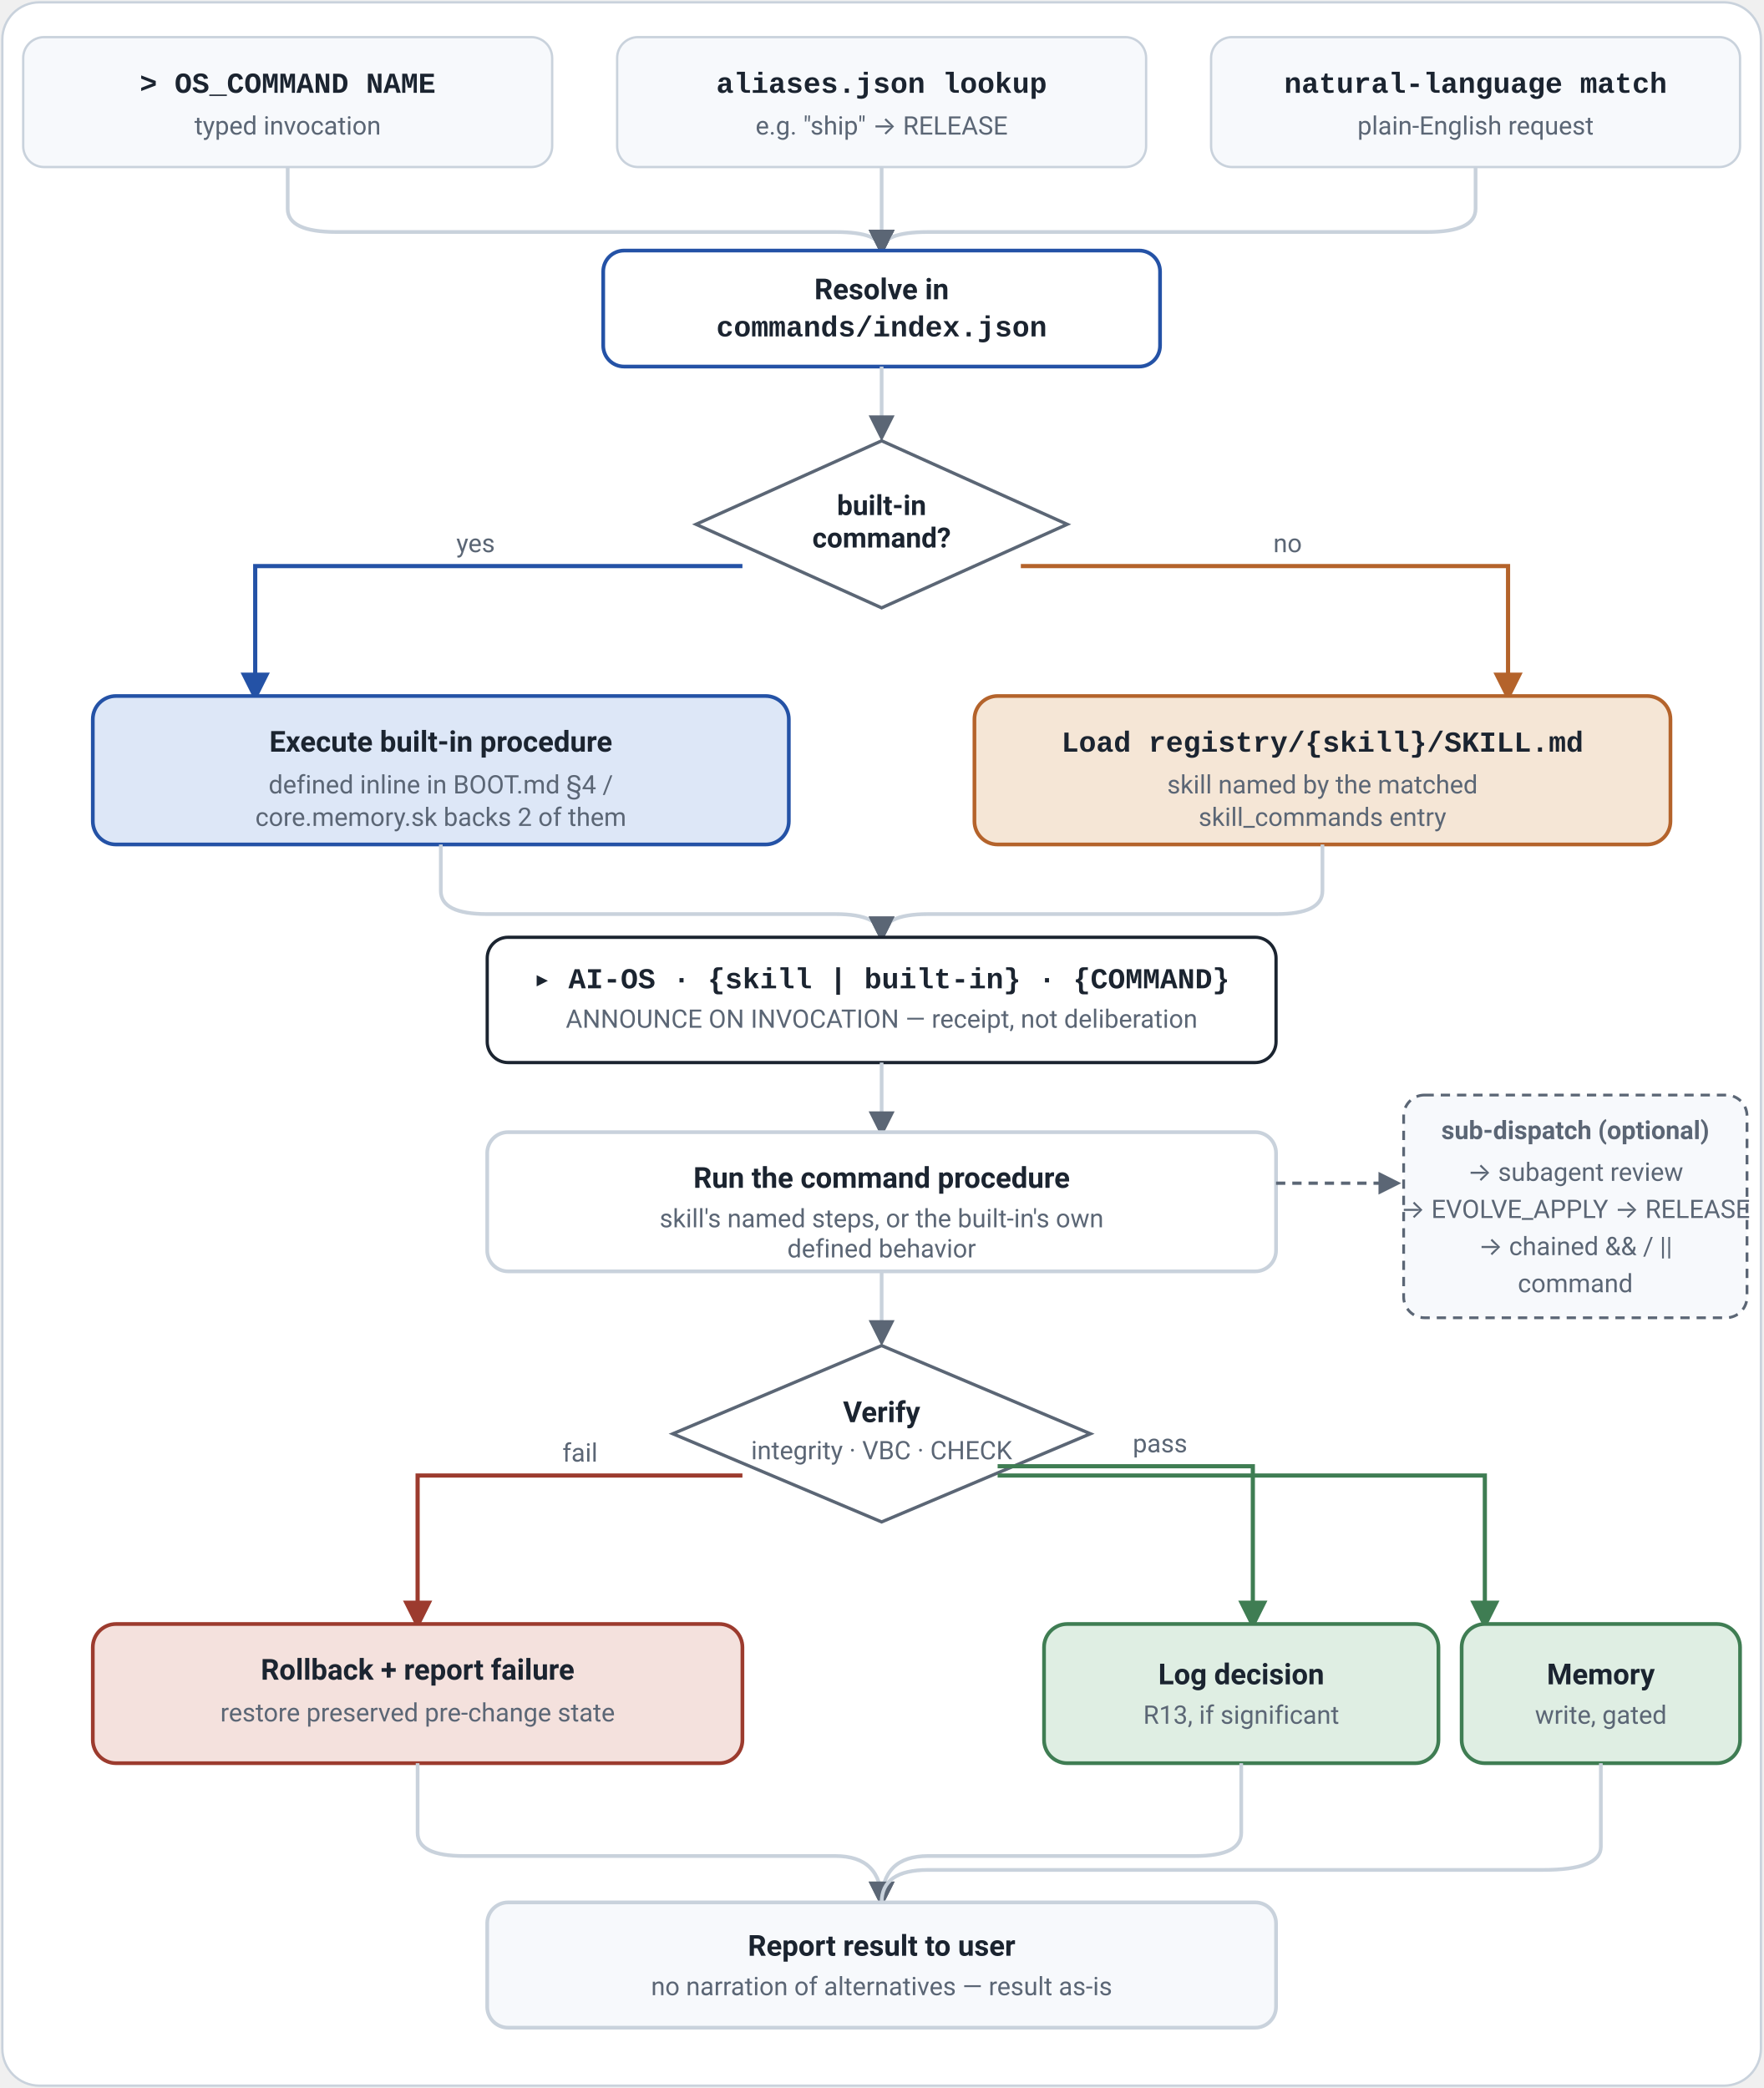
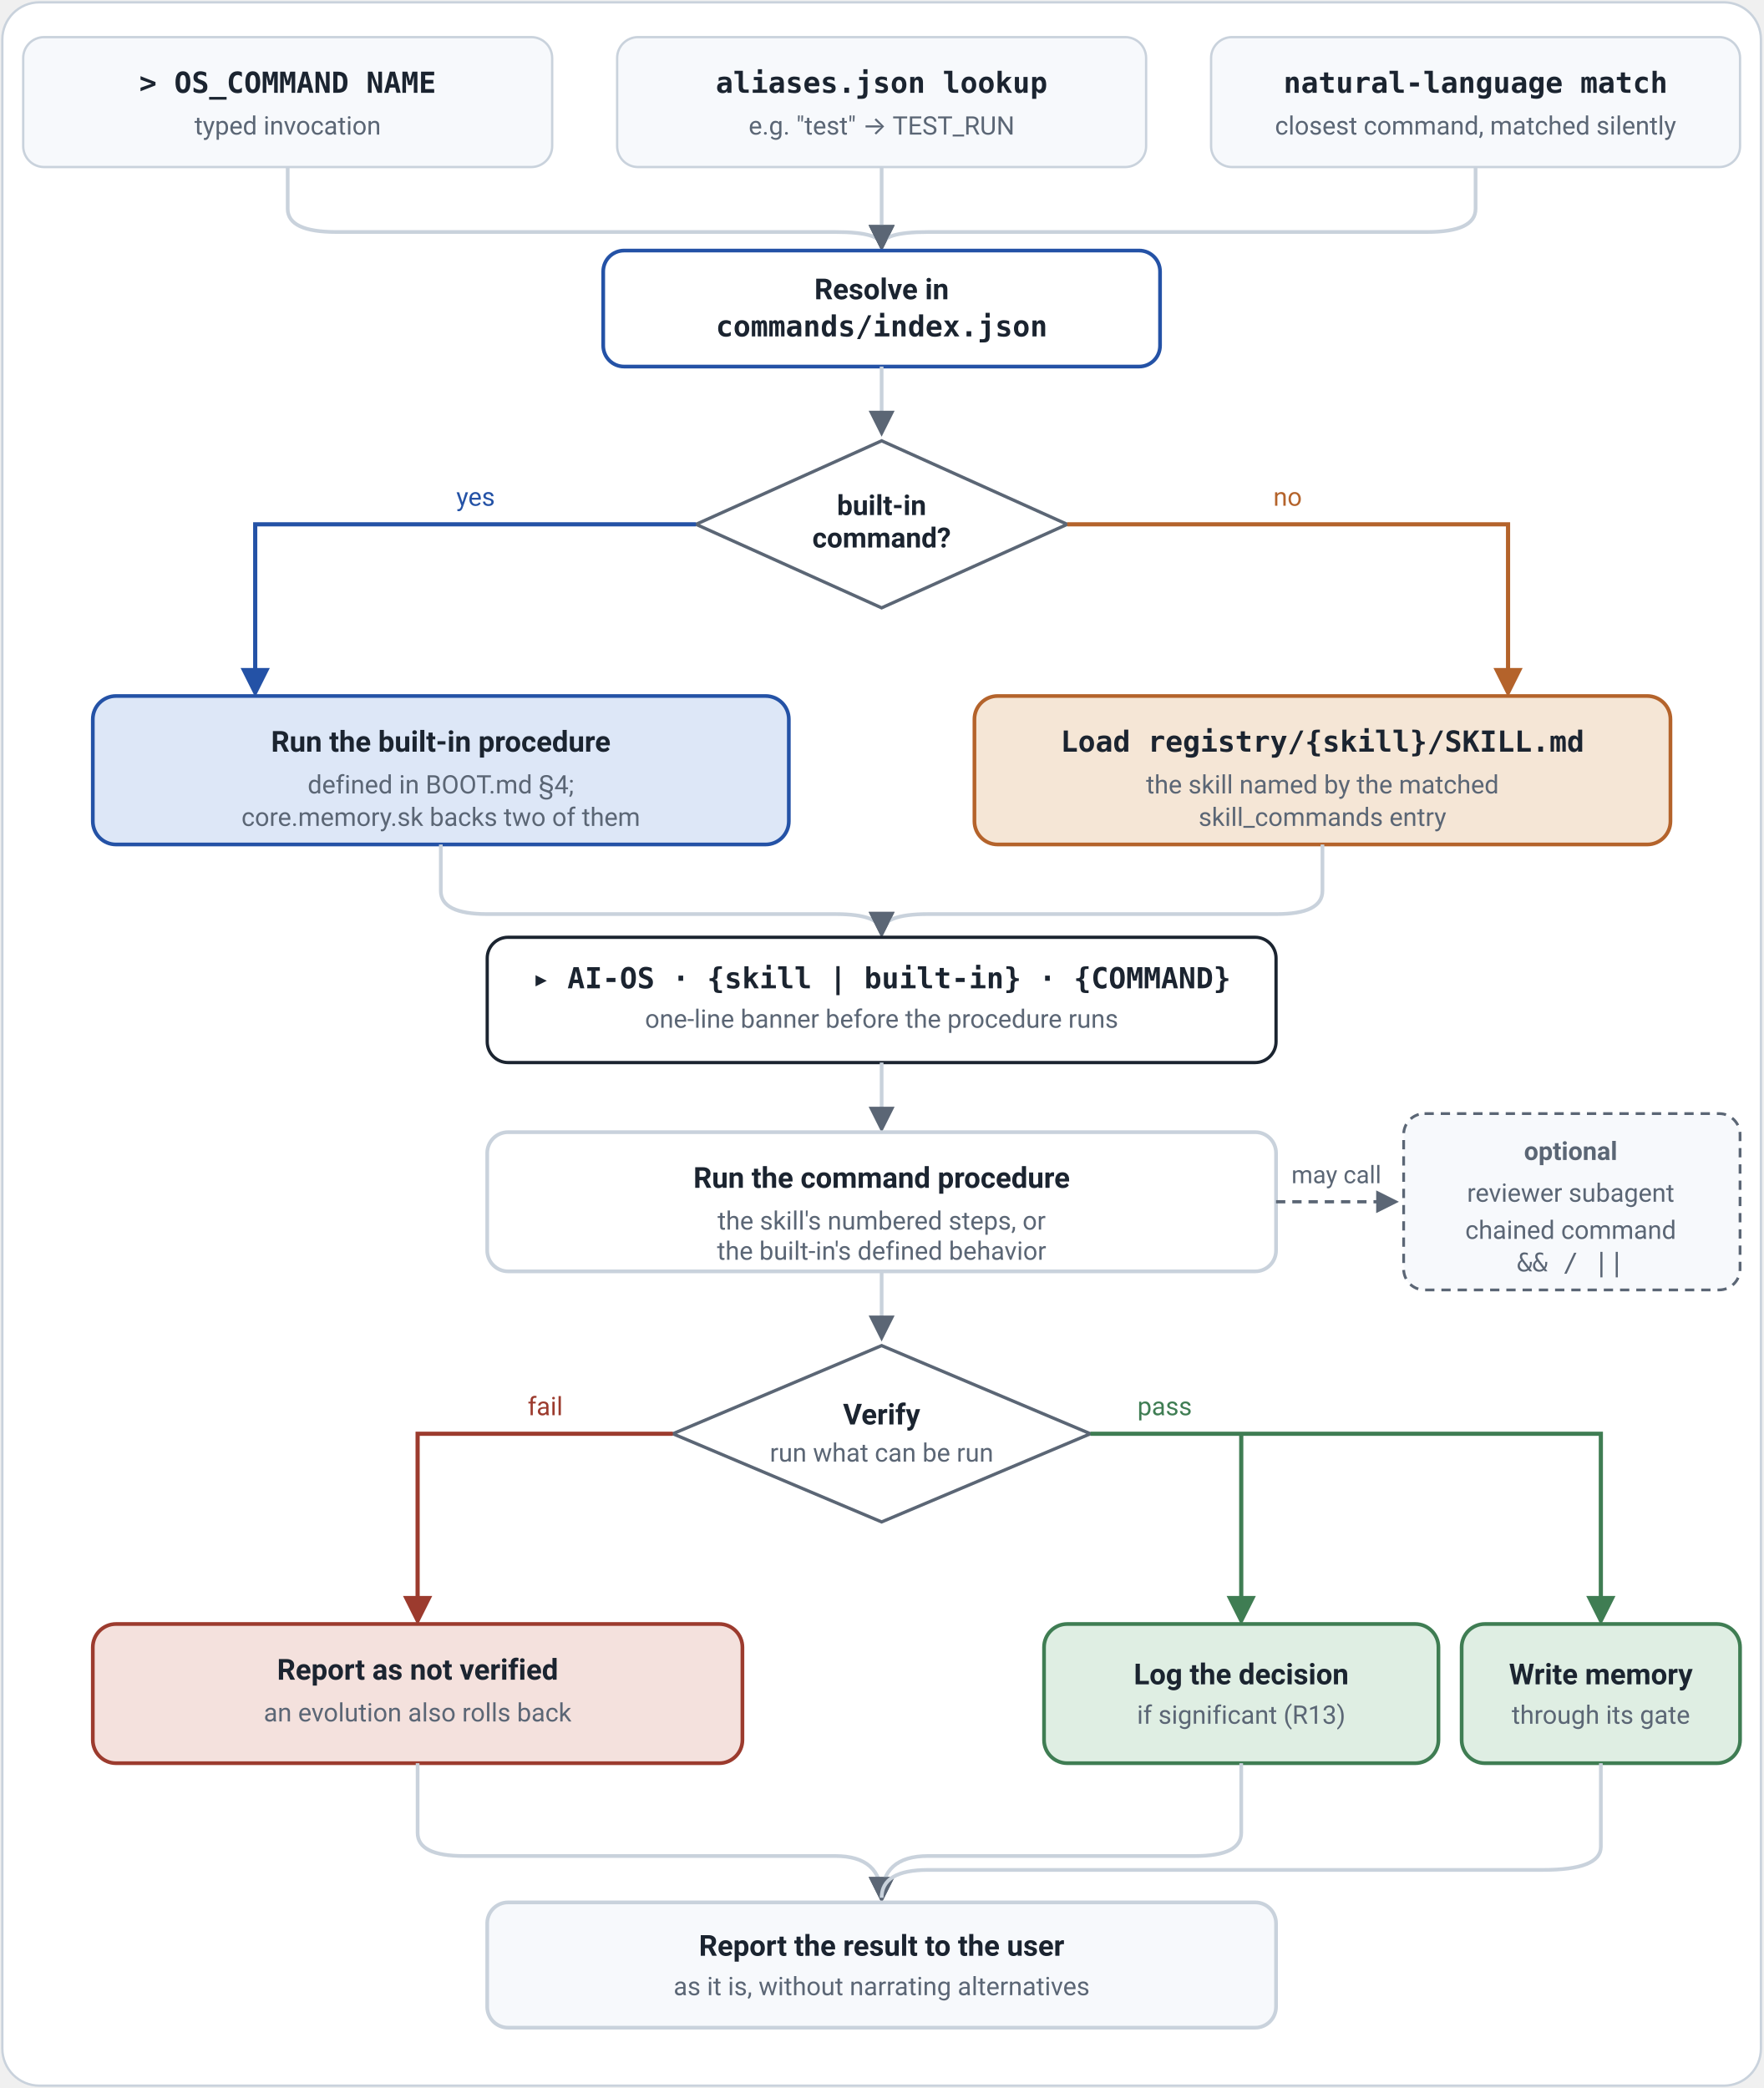
- <svg xmlns="http://www.w3.org/2000/svg" viewBox="0 0 760 900" role="img" aria-label="Flowchart: a command enters via typed OS_COMMAND, an alias, or a natural-language match; all three resolve against commands/index.json; the resolved entry branches into a built-in procedure or a skill command that loads its registry SKILL.md; both paths emit an ANNOUNCE banner, then execute, optionally dispatching a sub-command or subagent; the result is verified, and on pass logs a decision and writes memory, or on fail rolls back -- both ending in a report to the user.">
+ <svg xmlns="http://www.w3.org/2000/svg" viewBox="0 0 760 900" role="img" font-family="ui-sans-serif, system-ui, -apple-system, 'Segoe UI', Roboto, sans-serif" font-size="12" fill="#1B2430" aria-label="Command invocation flow. A command arrives typed as OS_COMMAND, through an alias, or as a plain-English request matched to the closest command; all three resolve against commands/index.json. A built-in runs its procedure from BOOT.md; any other command loads its registry SKILL.md. Both print the one-line AI-OS banner, then run the procedure, optionally dispatching a reviewer subagent or a chained command. The result is verified: on pass a significant decision is logged and memory is written through its gate; on fail the result is reported as not verified, and an evolution is rolled back. Both end in a report to the user.">
  <defs>
    <marker id="arrow" viewBox="0 0 10 10" refX="8" refY="5" markerWidth="7" markerHeight="7" orient="auto-start-reverse">
      <path d="M0,0 L10,5 L0,10 z" fill="#5B6675" />
    </marker>
    <marker id="arrowKernel" viewBox="0 0 10 10" refX="8" refY="5" markerWidth="7" markerHeight="7" orient="auto-start-reverse">
      <path d="M0,0 L10,5 L0,10 z" fill="#2452A6" />
    </marker>
    <marker id="arrowUser" viewBox="0 0 10 10" refX="8" refY="5" markerWidth="7" markerHeight="7" orient="auto-start-reverse">
      <path d="M0,0 L10,5 L0,10 z" fill="#B4632B" />
    </marker>
    <marker id="arrowPass" viewBox="0 0 10 10" refX="8" refY="5" markerWidth="7" markerHeight="7" orient="auto-start-reverse">
      <path d="M0,0 L10,5 L0,10 z" fill="#3F7D53" />
    </marker>
    <marker id="arrowFail" viewBox="0 0 10 10" refX="8" refY="5" markerWidth="7" markerHeight="7" orient="auto-start-reverse">
      <path d="M0,0 L10,5 L0,10 z" fill="#9C3B2E" />
    </marker>
  </defs>
-   <style>
-     text{ font-family: ui-sans-serif, system-ui, -apple-system, "Segoe UI", Roboto, sans-serif; fill:#1B2430; }
-     .mono{ font-family: ui-monospace, "SFMono-Regular", Consolas, "Liberation Mono", monospace; }
-     .cap{ fill:#5B6675; font-size:11px; }
-     .lbl{ fill:#5B6675; font-size:11px; }
-   </style>
  <rect x="1" y="1" width="758" height="898" rx="16" fill="#FFFFFF" stroke="#C9D2DC" />
-   <g>
-     <rect x="10" y="16" width="228" height="56" rx="9" fill="#F7F9FC" stroke="#C9D2DC" />
-     <text x="124" y="40" text-anchor="middle" class="mono" font-size="12.5" font-weight="600">&gt; OS_COMMAND NAME</text>
-     <text x="124" y="58" text-anchor="middle" class="cap">typed invocation</text>
-     <rect x="266" y="16" width="228" height="56" rx="9" fill="#F7F9FC" stroke="#C9D2DC" />
-     <text x="380" y="40" text-anchor="middle" class="mono" font-size="12.5" font-weight="600">aliases.json lookup</text>
-     <text x="380" y="58" text-anchor="middle" class="cap">e.g. "ship" → RELEASE</text>
-     <rect x="522" y="16" width="228" height="56" rx="9" fill="#F7F9FC" stroke="#C9D2DC" />
-     <text x="636" y="40" text-anchor="middle" class="mono" font-size="12.5" font-weight="600">natural-language match</text>
-     <text x="636" y="58" text-anchor="middle" class="cap">plain-English request</text>
+   <g fill="#F7F9FC" stroke="#C9D2DC">
+     <rect x="10" y="16" width="228" height="56" rx="9" />
+     <rect x="266" y="16" width="228" height="56" rx="9" />
+     <rect x="522" y="16" width="228" height="56" rx="9" />
+   </g>
+   <g text-anchor="middle" font-size="12.5" font-weight="600" font-family="ui-monospace, Consolas, monospace">
+     <text x="124" y="40">&gt; OS_COMMAND NAME</text>
+     <text x="380" y="40">aliases.json lookup</text>
+     <text x="636" y="40">natural-language match</text>
+   </g>
+   <g text-anchor="middle" font-size="11" fill="#5B6675">
+     <text x="124" y="58">typed invocation</text>
+     <text x="380" y="58">e.g. "test" → TEST_RUN</text>
+     <text x="636" y="58">closest command, matched silently</text>
  </g>
  <g stroke="#C9D2DC" stroke-width="1.6" fill="none" marker-end="url(#arrow)">
-     <path d="M124,72 L124,90 Q124,100 145,100 L360,100 Q380,100 380,108" />
-     <path d="M380,72 L380,108" />
-     <path d="M636,72 L636,90 Q636,100 615,100 L400,100 Q380,100 380,108" />
+     <path d="M124,72 L124,90 Q124,100 145,100 L360,100 Q380,100 380,106" />
+     <path d="M380,72 L380,106" />
+     <path d="M636,72 L636,90 Q636,100 615,100 L400,100 Q380,100 380,106" />
  </g>
  <rect x="260" y="108" width="240" height="50" rx="9" fill="#FFFFFF" stroke="#2452A6" stroke-width="1.6" />
  <text x="380" y="129" text-anchor="middle" font-size="12.5" font-weight="600">Resolve in</text>
-   <text x="380" y="145" text-anchor="middle" class="mono" font-size="12.5" font-weight="600">commands/index.json</text>
-   <path d="M380,158 L380,188" stroke="#C9D2DC" stroke-width="1.6" fill="none" marker-end="url(#arrow)" />
+   <text x="380" y="145" text-anchor="middle" font-size="12.5" font-weight="600" font-family="ui-monospace, Consolas, monospace">commands/index.json</text>
+   <path d="M380,158 L380,186" stroke="#C9D2DC" stroke-width="1.6" fill="none" marker-end="url(#arrow)" />
  <polygon points="380,190 460,226 380,262 300,226" fill="#FFFFFF" stroke="#5B6675" stroke-width="1.4" />
-   <text x="380" y="222" text-anchor="middle" font-size="12" font-weight="600">built-in</text>
-   <text x="380" y="236" text-anchor="middle" font-size="12" font-weight="600">command?</text>
-   <path d="M320,244 L110,244 L110,300" stroke="#2452A6" stroke-width="1.8" fill="none" marker-end="url(#arrowKernel)" />
-   <text x="205" y="238" text-anchor="middle" class="lbl" fill="#2452A6">yes</text>
-   <path d="M440,244 L650,244 L650,300" stroke="#B4632B" stroke-width="1.8" fill="none" marker-end="url(#arrowUser)" />
-   <text x="555" y="238" text-anchor="middle" class="lbl" fill="#B4632B">no</text>
+   <text x="380" y="222" text-anchor="middle" font-weight="600">built-in</text>
+   <text x="380" y="236" text-anchor="middle" font-weight="600">command?</text>
+   <path d="M300,226 L110,226 L110,298" stroke="#2452A6" stroke-width="1.8" fill="none" marker-end="url(#arrowKernel)" />
+   <text x="205" y="218" text-anchor="middle" font-size="11" fill="#2452A6">yes</text>
+   <path d="M460,226 L650,226 L650,298" stroke="#B4632B" stroke-width="1.8" fill="none" marker-end="url(#arrowUser)" />
+   <text x="555" y="218" text-anchor="middle" font-size="11" fill="#B4632B">no</text>
  <rect x="40" y="300" width="300" height="64" rx="10" fill="#DDE7F7" stroke="#2452A6" stroke-width="1.6" />
-   <text x="190" y="324" text-anchor="middle" font-size="12.5" font-weight="600">Execute built-in procedure</text>
-   <text x="190" y="342" text-anchor="middle" class="lbl">defined inline in BOOT.md §4 /</text>
-   <text x="190" y="356" text-anchor="middle" class="lbl">core.memory.sk backs 2 of them</text>
+   <text x="190" y="324" text-anchor="middle" font-size="12.5" font-weight="600">Run the built-in procedure</text>
+   <text x="190" y="342" text-anchor="middle" font-size="11" fill="#5B6675">defined in BOOT.md §4;</text>
+   <text x="190" y="356" text-anchor="middle" font-size="11" fill="#5B6675">core.memory.sk backs two of them</text>
  <rect x="420" y="300" width="300" height="64" rx="10" fill="#F5E6D6" stroke="#B4632B" stroke-width="1.6" />
-   <text x="570" y="324" text-anchor="middle" class="mono" font-size="12.5" font-weight="600">Load registry/{skill}/SKILL.md</text>
-   <text x="570" y="342" text-anchor="middle" class="lbl">skill named by the matched</text>
-   <text x="570" y="356" text-anchor="middle" class="lbl">skill_commands entry</text>
-   <path d="M190,364 L190,384 Q190,394 210,394 L360,394 Q380,394 380,404" stroke="#C9D2DC" stroke-width="1.6" fill="none" marker-end="url(#arrow)" />
-   <path d="M570,364 L570,384 Q570,394 550,394 L400,394 Q380,394 380,404" stroke="#C9D2DC" stroke-width="1.6" fill="none" marker-end="url(#arrow)" />
+   <text x="570" y="324" text-anchor="middle" font-size="12.5" font-weight="600" font-family="ui-monospace, Consolas, monospace">Load registry/{skill}/SKILL.md</text>
+   <text x="570" y="342" text-anchor="middle" font-size="11" fill="#5B6675">the skill named by the matched</text>
+   <text x="570" y="356" text-anchor="middle" font-size="11" fill="#5B6675">skill_commands entry</text>
+   <g stroke="#C9D2DC" stroke-width="1.6" fill="none" marker-end="url(#arrow)">
+     <path d="M190,364 L190,384 Q190,394 210,394 L360,394 Q380,394 380,402" />
+     <path d="M570,364 L570,384 Q570,394 550,394 L400,394 Q380,394 380,402" />
+   </g>
  <rect x="210" y="404" width="340" height="54" rx="9" fill="#FFFFFF" stroke="#1B2430" stroke-width="1.4" />
-   <text x="380" y="426" text-anchor="middle" class="mono" font-size="12.5" font-weight="700">▸ AI-OS · {skill | built-in} · {COMMAND}</text>
-   <text x="380" y="443" text-anchor="middle" class="lbl">ANNOUNCE ON INVOCATION — receipt, not deliberation</text>
-   <path d="M380,458 L380,488" stroke="#C9D2DC" stroke-width="1.6" fill="none" marker-end="url(#arrow)" />
+   <text x="380" y="426" text-anchor="middle" font-size="12.5" font-weight="700" font-family="ui-monospace, Consolas, monospace">▸ AI-OS · {skill | built-in} · {COMMAND}</text>
+   <text x="380" y="443" text-anchor="middle" font-size="11" fill="#5B6675">one-line banner before the procedure runs</text>
+   <path d="M380,458 L380,486" stroke="#C9D2DC" stroke-width="1.6" fill="none" marker-end="url(#arrow)" />
  <rect x="210" y="488" width="340" height="60" rx="9" fill="#FFFFFF" stroke="#C9D2DC" stroke-width="1.6" />
  <text x="380" y="512" text-anchor="middle" font-size="12.5" font-weight="600">Run the command procedure</text>
-   <text x="380" y="529" text-anchor="middle" class="lbl">skill's named steps, or the built-in's own</text>
-   <text x="380" y="542" text-anchor="middle" class="lbl">defined behavior</text>
-   <path d="M550,510 L602,510" stroke="#5B6675" stroke-width="1.4" fill="none" stroke-dasharray="4 3" marker-end="url(#arrow)" />
-   <rect x="605" y="472" width="148" height="96" rx="9" fill="#F7F9FC" stroke="#5B6675" stroke-width="1.2" stroke-dasharray="4 3" />
-   <text x="679" y="491" text-anchor="middle" class="lbl" font-weight="600">sub-dispatch (optional)</text>
-   <text x="679" y="509" text-anchor="middle" class="lbl">→ subagent review</text>
-   <text x="679" y="525" text-anchor="middle" class="lbl">→ EVOLVE_APPLY → RELEASE</text>
-   <text x="679" y="541" text-anchor="middle" class="lbl">→ chained &amp;&amp; / ||</text>
-   <text x="679" y="557" text-anchor="middle" class="lbl">command</text>
-   <path d="M380,548 L380,578" stroke="#C9D2DC" stroke-width="1.6" fill="none" marker-end="url(#arrow)" />
+   <text x="380" y="530" text-anchor="middle" font-size="11" fill="#5B6675">the skill's numbered steps, or</text>
+   <text x="380" y="543" text-anchor="middle" font-size="11" fill="#5B6675">the built-in's defined behavior</text>
+   <path d="M550,518 L601,518" stroke="#5B6675" stroke-width="1.4" fill="none" stroke-dasharray="4 3" marker-end="url(#arrow)" />
+   <text x="576" y="510" text-anchor="middle" font-size="10.5" fill="#5B6675">may call</text>
+   <rect x="605" y="480" width="145" height="76" rx="9" fill="#F7F9FC" stroke="#5B6675" stroke-width="1.2" stroke-dasharray="4 3" />
+   <g text-anchor="middle" font-size="11" fill="#5B6675">
+     <text x="677" y="500" font-weight="600">optional</text>
+     <text x="677" y="518">reviewer subagent</text>
+     <text x="677" y="534">chained command</text>
+     <text x="677" y="548" font-family="ui-monospace, Consolas, monospace">&amp;&amp;  /  ||</text>
+   </g>
+   <path d="M380,548 L380,576" stroke="#C9D2DC" stroke-width="1.6" fill="none" marker-end="url(#arrow)" />
  <polygon points="380,580 470,618 380,656 290,618" fill="#FFFFFF" stroke="#5B6675" stroke-width="1.4" />
-   <text x="380" y="613" text-anchor="middle" font-size="12.5" font-weight="600">Verify</text>
-   <text x="380" y="629" text-anchor="middle" class="lbl">integrity · VBC · CHECK</text>
-   <path d="M320,636 L180,636 L180,700" stroke="#9C3B2E" stroke-width="1.8" fill="none" marker-end="url(#arrowFail)" />
-   <text x="250" y="630" text-anchor="middle" class="lbl" fill="#9C3B2E">fail</text>
+   <text x="380" y="614" text-anchor="middle" font-size="12.5" font-weight="600">Verify</text>
+   <text x="380" y="630" text-anchor="middle" font-size="11" fill="#5B6675">run what can be run</text>
+   <path d="M290,618 L180,618 L180,698" stroke="#9C3B2E" stroke-width="1.8" fill="none" marker-end="url(#arrowFail)" />
+   <text x="235" y="610" text-anchor="middle" font-size="11" fill="#9C3B2E">fail</text>
  <rect x="40" y="700" width="280" height="60" rx="10" fill="#F4E1DD" stroke="#9C3B2E" stroke-width="1.6" />
-   <text x="180" y="724" text-anchor="middle" font-size="12.5" font-weight="600">Rollback + report failure</text>
-   <text x="180" y="742" text-anchor="middle" class="lbl">restore preserved pre-change state</text>
-   <path d="M430,632 L540,632 L540,700" stroke="#3F7D53" stroke-width="1.8" fill="none" marker-end="url(#arrowPass)" />
-   <text x="500" y="626" text-anchor="middle" class="lbl" fill="#3F7D53">pass</text>
-   <path d="M430,636 L640,636 L640,700" stroke="#3F7D53" stroke-width="1.8" fill="none" marker-end="url(#arrowPass)" />
+   <text x="180" y="724" text-anchor="middle" font-size="12.5" font-weight="600">Report as not verified</text>
+   <text x="180" y="742" text-anchor="middle" font-size="11" fill="#5B6675">an evolution also rolls back</text>
+   <g stroke="#3F7D53" stroke-width="1.8" fill="none" marker-end="url(#arrowPass)">
+     <path d="M470,618 L690,618 L690,698" />
+     <path d="M535,618 L535,698" />
+   </g>
+   <text x="502" y="610" text-anchor="middle" font-size="11" fill="#3F7D53">pass</text>
  <rect x="450" y="700" width="170" height="60" rx="10" fill="#DFEEE3" stroke="#3F7D53" stroke-width="1.6" />
-   <text x="535" y="726" text-anchor="middle" font-size="12.5" font-weight="600">Log decision</text>
-   <text x="535" y="743" text-anchor="middle" class="lbl">R13, if significant</text>
+   <text x="535" y="726" text-anchor="middle" font-size="12.5" font-weight="600">Log the decision</text>
+   <text x="535" y="743" text-anchor="middle" font-size="11" fill="#5B6675">if significant (R13)</text>
  <rect x="630" y="700" width="120" height="60" rx="10" fill="#DFEEE3" stroke="#3F7D53" stroke-width="1.6" />
-   <text x="690" y="726" text-anchor="middle" font-size="12.5" font-weight="600">Memory</text>
-   <text x="690" y="743" text-anchor="middle" class="lbl">write, gated</text>
-   <path d="M180,760 L180,790 Q180,800 200,800 L360,800 Q380,800 380,820" stroke="#C9D2DC" stroke-width="1.6" fill="none" marker-end="url(#arrow)" />
-   <path d="M535,760 L535,790 Q535,800 515,800 L400,800 Q380,800 380,820" stroke="#C9D2DC" stroke-width="1.6" fill="none" marker-end="url(#arrow)" />
-   <path d="M690,760 L690,796 Q690,806 665,806 L400,806 Q380,806 380,820" stroke="#C9D2DC" stroke-width="1.6" fill="none" />
+   <text x="690" y="726" text-anchor="middle" font-size="12.5" font-weight="600">Write memory</text>
+   <text x="690" y="743" text-anchor="middle" font-size="11" fill="#5B6675">through its gate</text>
+   <g stroke="#C9D2DC" stroke-width="1.6" fill="none">
+     <path d="M180,760 L180,790 Q180,800 200,800 L360,800 Q380,800 380,818" marker-end="url(#arrow)" />
+     <path d="M535,760 L535,790 Q535,800 515,800 L400,800 Q380,800 380,818" marker-end="url(#arrow)" />
+     <path d="M690,760 L690,796 Q690,806 665,806 L400,806 Q380,806 380,818" />
+   </g>
  <rect x="210" y="820" width="340" height="54" rx="9" fill="#F7F9FC" stroke="#C9D2DC" stroke-width="1.6" />
-   <text x="380" y="843" text-anchor="middle" font-size="12.5" font-weight="600">Report result to user</text>
-   <text x="380" y="860" text-anchor="middle" class="lbl">no narration of alternatives — result as-is</text>
+   <text x="380" y="843" text-anchor="middle" font-size="12.5" font-weight="600">Report the result to the user</text>
+   <text x="380" y="860" text-anchor="middle" font-size="11" fill="#5B6675">as it is, without narrating alternatives</text>
</svg>
